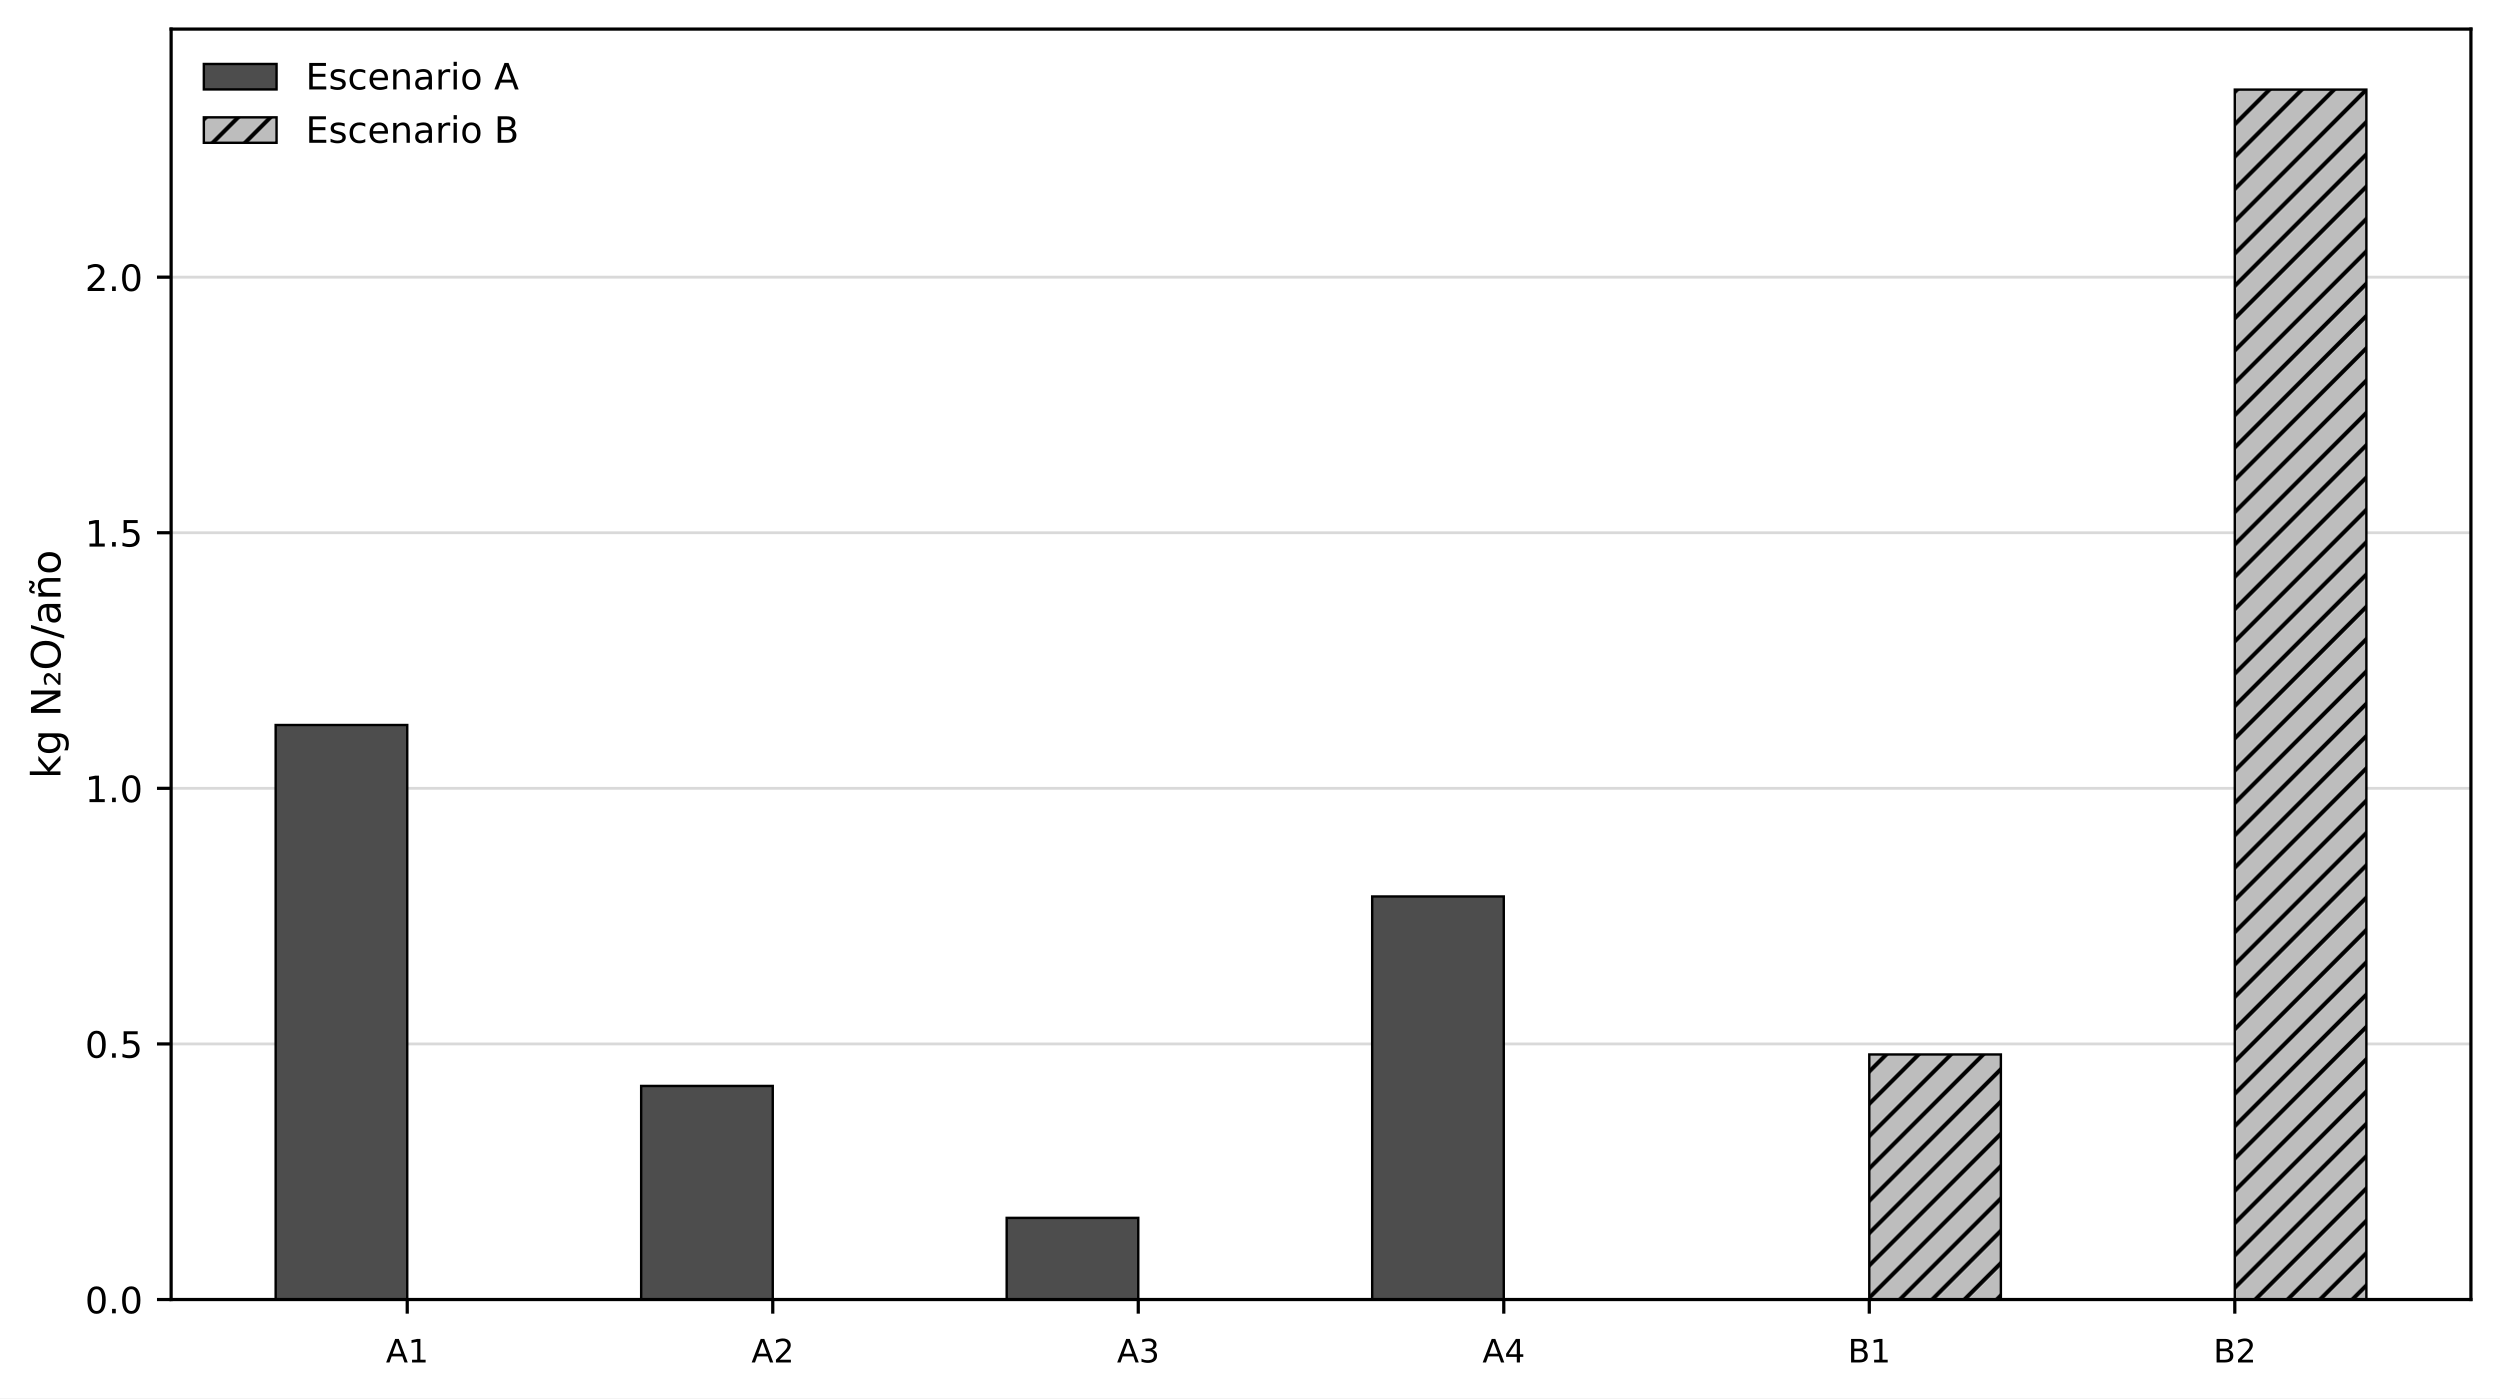
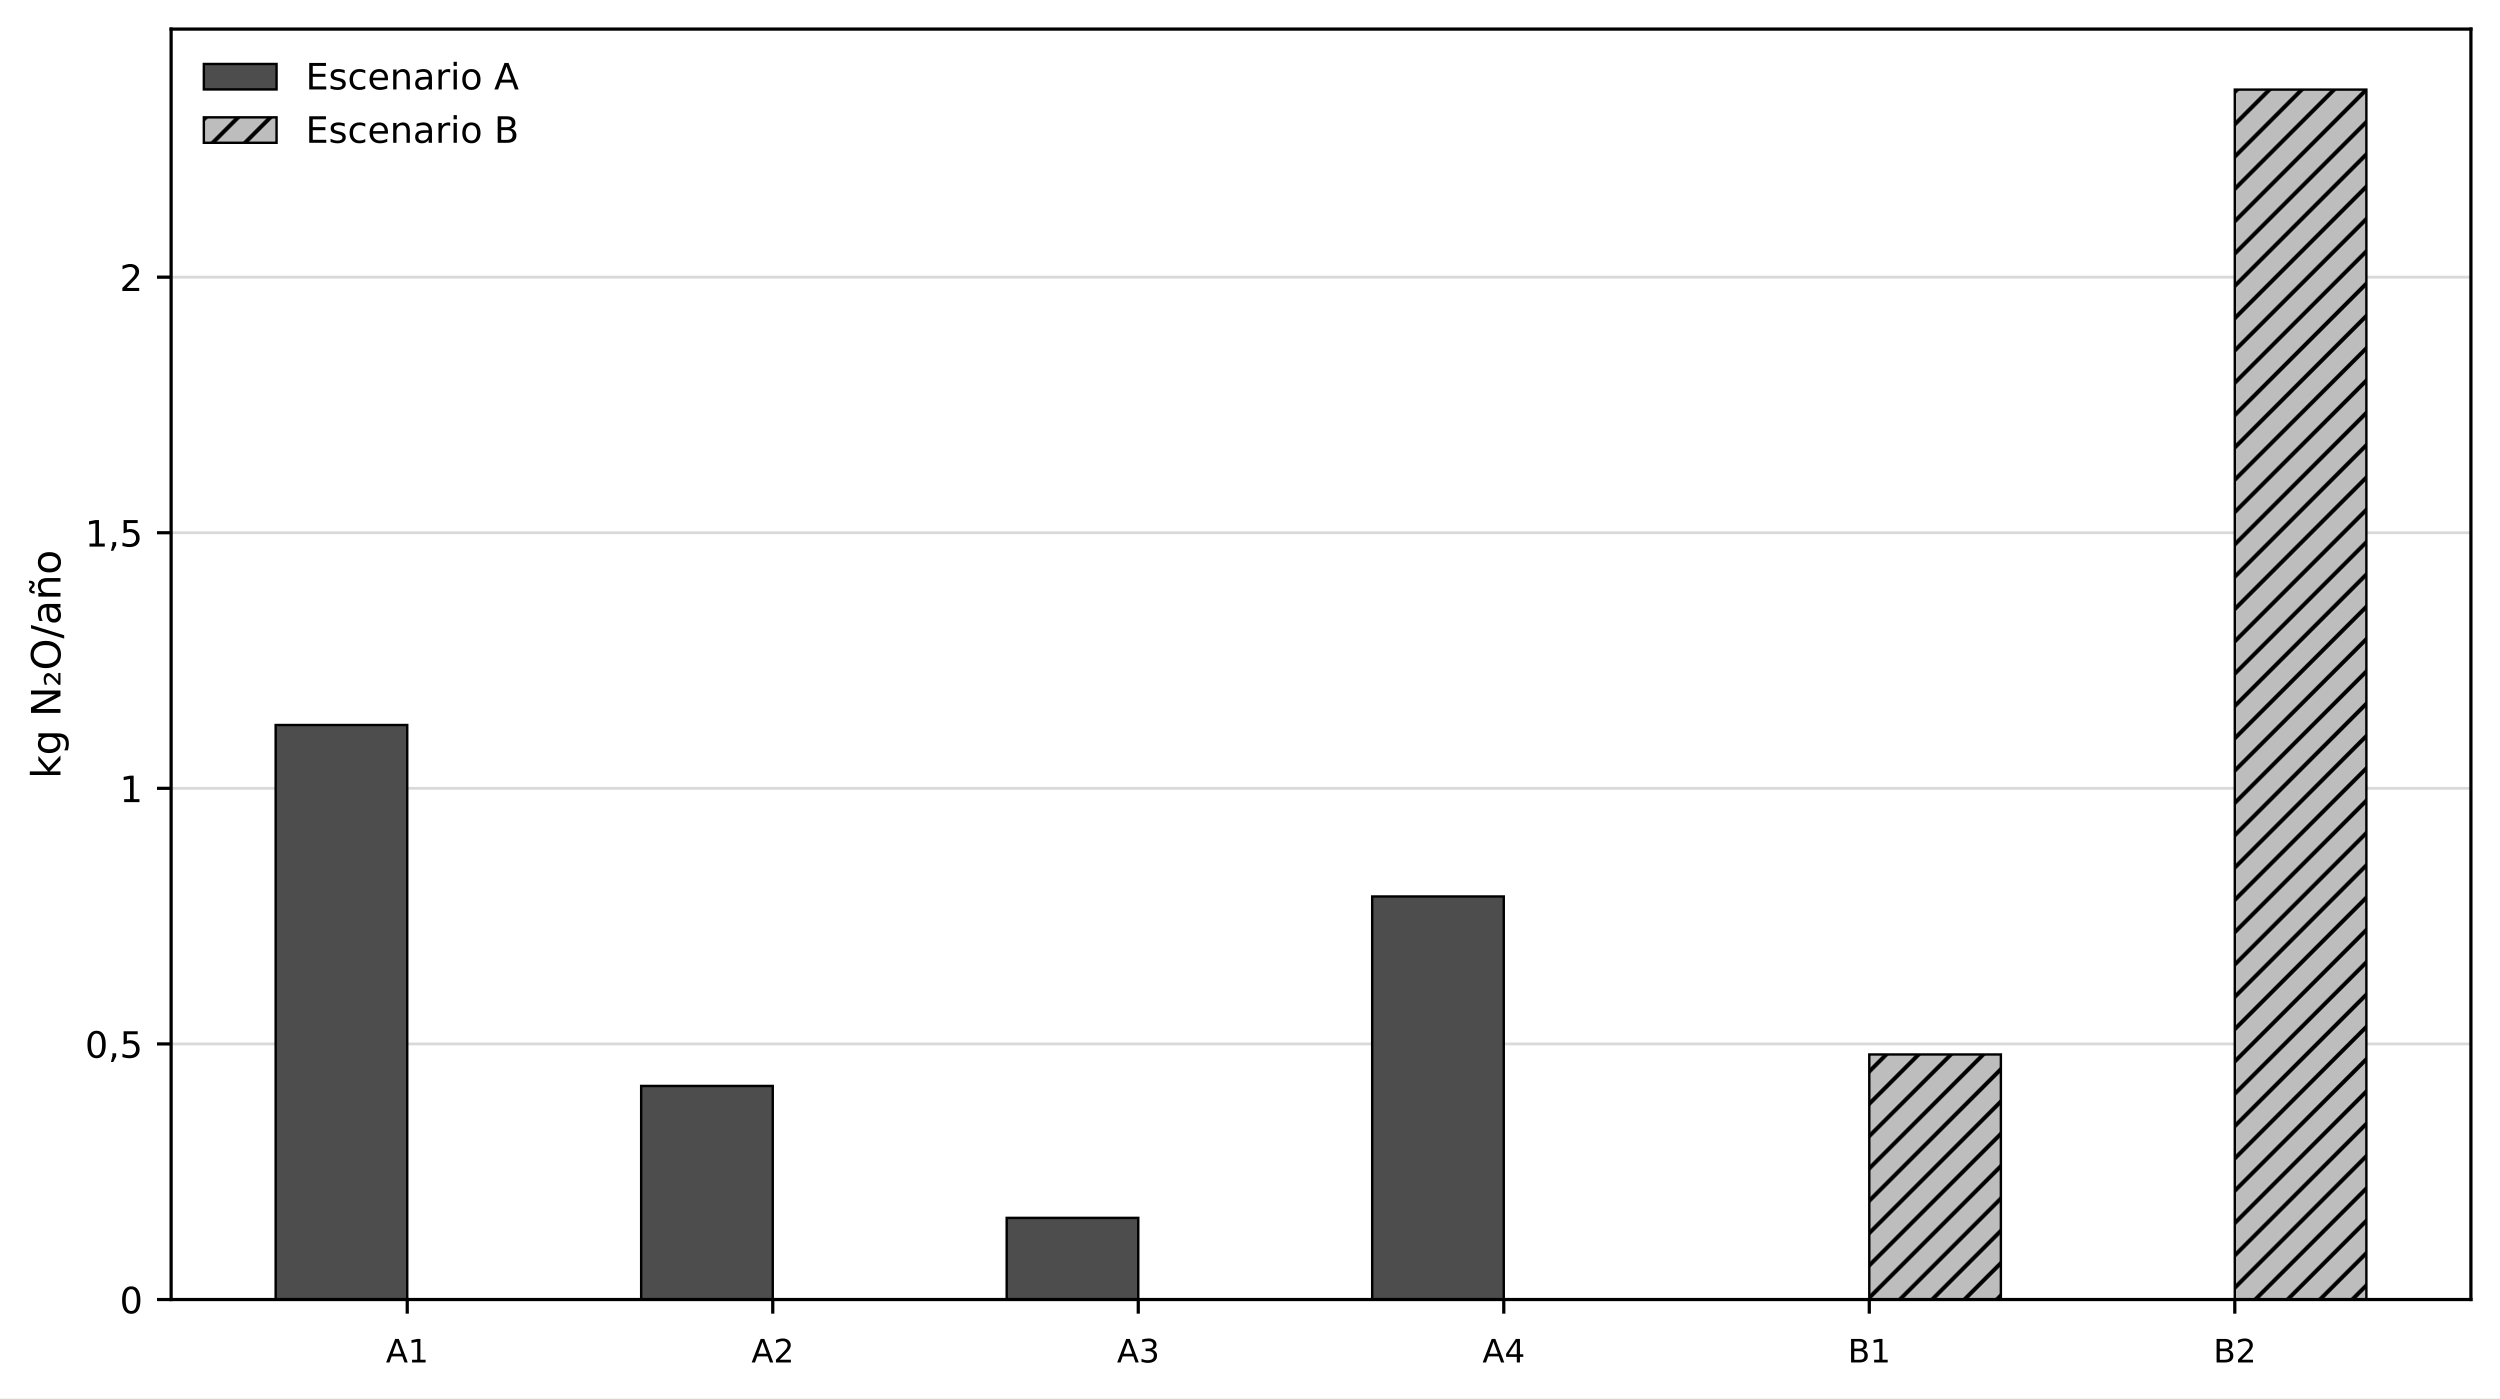
<svg xmlns="http://www.w3.org/2000/svg" xmlns:xlink="http://www.w3.org/1999/xlink" width="618.881pt" height="346.142pt" viewBox="0 0 618.881 346.142" version="1.1">
  <defs>
    <style type="text/css">*{stroke-linejoin: round; stroke-linecap: butt}</style>
  </defs>
  <g id="figure_1">
    <g id="patch_1">
      <path d="M 0 346.142 L 618.881 346.142 L 618.881 0 L 0 0 z " style="fill: #ffffff" />
    </g>
    <g id="axes_1">
      <g id="patch_2">
        <path d="M 42.361 321.7 L 611.681 321.7 L 611.681 7.2 L 42.361 7.2 z " style="fill: #ffffff" />
      </g>
      <g id="matplotlib.axis_1">
        <g id="xtick_1">
          <g id="line2d_1">
            <defs>
              <path id="m8512bdd903" d="M 0 0 L 0 3.5 " style="stroke: #000000; stroke-width: 0.8" />
            </defs>
            <g>
              <use xlink:href="#m8512bdd903" x="100.813" y="321.7" style="stroke: #000000; stroke-width: 0.8" />
            </g>
          </g>
          <g id="text_1">
            <text style="font-size: 8px; font-family: 'DejaVu Sans'; text-anchor: middle" x="100.813" y="337.279" transform="rotate(-0 100.8134 337.2788)">A1</text>
          </g>
        </g>
        <g id="xtick_2">
          <g id="line2d_2">
            <g>
              <use xlink:href="#m8512bdd903" x="191.297" y="321.7" style="stroke: #000000; stroke-width: 0.8" />
            </g>
          </g>
          <g id="text_2">
            <text style="font-size: 8px; font-family: 'DejaVu Sans'; text-anchor: middle" x="191.297" y="337.279" transform="rotate(-0 191.2965 337.2788)">A2</text>
          </g>
        </g>
        <g id="xtick_3">
          <g id="line2d_3">
            <g>
              <use xlink:href="#m8512bdd903" x="281.78" y="321.7" style="stroke: #000000; stroke-width: 0.8" />
            </g>
          </g>
          <g id="text_3">
            <text style="font-size: 8px; font-family: 'DejaVu Sans'; text-anchor: middle" x="281.78" y="337.279" transform="rotate(-0 281.7797 337.2788)">A3</text>
          </g>
        </g>
        <g id="xtick_4">
          <g id="line2d_4">
            <g>
              <use xlink:href="#m8512bdd903" x="372.263" y="321.7" style="stroke: #000000; stroke-width: 0.8" />
            </g>
          </g>
          <g id="text_4">
            <text style="font-size: 8px; font-family: 'DejaVu Sans'; text-anchor: middle" x="372.263" y="337.279" transform="rotate(-0 372.2628 337.2788)">A4</text>
          </g>
        </g>
        <g id="xtick_5">
          <g id="line2d_5">
            <g>
              <use xlink:href="#m8512bdd903" x="462.746" y="321.7" style="stroke: #000000; stroke-width: 0.8" />
            </g>
          </g>
          <g id="text_5">
            <text style="font-size: 8px; font-family: 'DejaVu Sans'; text-anchor: middle" x="462.746" y="337.279" transform="rotate(-0 462.746 337.2788)">B1</text>
          </g>
        </g>
        <g id="xtick_6">
          <g id="line2d_6">
            <g>
              <use xlink:href="#m8512bdd903" x="553.229" y="321.7" style="stroke: #000000; stroke-width: 0.8" />
            </g>
          </g>
          <g id="text_6">
            <text style="font-size: 8px; font-family: 'DejaVu Sans'; text-anchor: middle" x="553.229" y="337.279" transform="rotate(-0 553.2291 337.2788)">B2</text>
          </g>
        </g>
      </g>
      <g id="matplotlib.axis_2">
        <g id="ytick_1">
          <g id="line2d_7">
            <path d="M 42.361 321.7 L 611.681 321.7 " clip-path="url(#p5600eb724b)" style="fill: none; stroke: #d9d9d9; stroke-width: 0.7; stroke-linecap: square" />
          </g>
          <g id="line2d_8">
            <defs>
              <path id="me50acbb753" d="M 0 0 L -3.5 0 " style="stroke: #000000; stroke-width: 0.8" />
            </defs>
            <g>
              <use xlink:href="#me50acbb753" x="42.361" y="321.7" style="stroke: #000000; stroke-width: 0.8" />
            </g>
          </g>
          <g id="text_7">
-             <text style="font-size: 9px; font-family: 'DejaVu Sans'; text-anchor: end" x="35.361" y="325.119" transform="rotate(-0 35.36125 325.1193)">0.0</text>
+             <text style="font-size: 9px; font-family: 'DejaVu Sans'; text-anchor: end" x="35.361" y="325.119" transform="rotate(-0 35.36125 325.1193)">0</text>
          </g>
        </g>
        <g id="ytick_2">
          <g id="line2d_9">
            <path d="M 42.361 258.428 L 611.681 258.428 " clip-path="url(#p5600eb724b)" style="fill: none; stroke: #d9d9d9; stroke-width: 0.7; stroke-linecap: square" />
          </g>
          <g id="line2d_10">
            <g>
              <use xlink:href="#me50acbb753" x="42.361" y="258.428" style="stroke: #000000; stroke-width: 0.8" />
            </g>
          </g>
          <g id="text_8">
-             <text style="font-size: 9px; font-family: 'DejaVu Sans'; text-anchor: end" x="35.361" y="261.847" transform="rotate(-0 35.36125 261.847)">0.5</text>
+             <text style="font-size: 9px; font-family: 'DejaVu Sans'; text-anchor: end" x="35.361" y="261.847" transform="rotate(-0 35.36125 261.847)">0,5</text>
          </g>
        </g>
        <g id="ytick_3">
          <g id="line2d_11">
            <path d="M 42.361 195.155 L 611.681 195.155 " clip-path="url(#p5600eb724b)" style="fill: none; stroke: #d9d9d9; stroke-width: 0.7; stroke-linecap: square" />
          </g>
          <g id="line2d_12">
            <g>
              <use xlink:href="#me50acbb753" x="42.361" y="195.155" style="stroke: #000000; stroke-width: 0.8" />
            </g>
          </g>
          <g id="text_9">
-             <text style="font-size: 9px; font-family: 'DejaVu Sans'; text-anchor: end" x="35.361" y="198.575" transform="rotate(-0 35.36125 198.5747)">1.0</text>
+             <text style="font-size: 9px; font-family: 'DejaVu Sans'; text-anchor: end" x="35.361" y="198.575" transform="rotate(-0 35.36125 198.5747)">1</text>
          </g>
        </g>
        <g id="ytick_4">
          <g id="line2d_13">
            <path d="M 42.361 131.883 L 611.681 131.883 " clip-path="url(#p5600eb724b)" style="fill: none; stroke: #d9d9d9; stroke-width: 0.7; stroke-linecap: square" />
          </g>
          <g id="line2d_14">
            <g>
              <use xlink:href="#me50acbb753" x="42.361" y="131.883" style="stroke: #000000; stroke-width: 0.8" />
            </g>
          </g>
          <g id="text_10">
-             <text style="font-size: 9px; font-family: 'DejaVu Sans'; text-anchor: end" x="35.361" y="135.302" transform="rotate(-0 35.36125 135.3024)">1.5</text>
+             <text style="font-size: 9px; font-family: 'DejaVu Sans'; text-anchor: end" x="35.361" y="135.302" transform="rotate(-0 35.36125 135.3024)">1,5</text>
          </g>
        </g>
        <g id="ytick_5">
          <g id="line2d_15">
            <path d="M 42.361 68.611 L 611.681 68.611 " clip-path="url(#p5600eb724b)" style="fill: none; stroke: #d9d9d9; stroke-width: 0.7; stroke-linecap: square" />
          </g>
          <g id="line2d_16">
            <g>
              <use xlink:href="#me50acbb753" x="42.361" y="68.611" style="stroke: #000000; stroke-width: 0.8" />
            </g>
          </g>
          <g id="text_11">
-             <text style="font-size: 9px; font-family: 'DejaVu Sans'; text-anchor: end" x="35.361" y="72.03" transform="rotate(-0 35.36125 72.03012)">2.0</text>
+             <text style="font-size: 9px; font-family: 'DejaVu Sans'; text-anchor: end" x="35.361" y="72.03" transform="rotate(-0 35.36125 72.03012)">2</text>
          </g>
        </g>
        <g id="text_12">
          <text style="font-size: 10px; font-family: 'DejaVu Sans'; text-anchor: middle" x="14.969" y="164.45" transform="rotate(-90 14.96875 164.45)">kg N₂O/año</text>
        </g>
      </g>
      <g id="patch_3">
        <path d="M 68.239 321.7 L 100.813 321.7 L 100.813 179.477 L 68.239 179.477 z " clip-path="url(#p5600eb724b)" style="fill: #4d4d4d; stroke: #000000; stroke-width: 0.6; stroke-linejoin: miter" />
      </g>
      <g id="patch_4">
        <path d="M 158.723 321.7 L 191.297 321.7 L 191.297 268.835 L 158.723 268.835 z " clip-path="url(#p5600eb724b)" style="fill: #4d4d4d; stroke: #000000; stroke-width: 0.6; stroke-linejoin: miter" />
      </g>
      <g id="patch_5">
        <path d="M 249.206 321.7 L 281.78 321.7 L 281.78 301.492 L 249.206 301.492 z " clip-path="url(#p5600eb724b)" style="fill: #4d4d4d; stroke: #000000; stroke-width: 0.6; stroke-linejoin: miter" />
      </g>
      <g id="patch_6">
        <path d="M 339.689 321.7 L 372.263 321.7 L 372.263 221.927 L 339.689 221.927 z " clip-path="url(#p5600eb724b)" style="fill: #4d4d4d; stroke: #000000; stroke-width: 0.6; stroke-linejoin: miter" />
      </g>
      <g id="patch_7">
        <path d="M 430.172 321.7 L 462.746 321.7 L 462.746 321.7 L 430.172 321.7 z " clip-path="url(#p5600eb724b)" style="fill: #4d4d4d; stroke: #000000; stroke-width: 0.6; stroke-linejoin: miter" />
      </g>
      <g id="patch_8">
        <path d="M 520.655 321.7 L 553.229 321.7 L 553.229 321.7 L 520.655 321.7 z " clip-path="url(#p5600eb724b)" style="fill: #4d4d4d; stroke: #000000; stroke-width: 0.6; stroke-linejoin: miter" />
      </g>
      <g id="patch_9">
        <path d="M 100.813 321.7 L 133.387 321.7 L 133.387 321.7 L 100.813 321.7 z " clip-path="url(#p5600eb724b)" style="fill: url(#h616a057982); stroke: #000000; stroke-width: 0.6; stroke-linejoin: miter" />
      </g>
      <g id="patch_10">
        <path d="M 191.297 321.7 L 223.87 321.7 L 223.87 321.7 L 191.297 321.7 z " clip-path="url(#p5600eb724b)" style="fill: url(#h616a057982); stroke: #000000; stroke-width: 0.6; stroke-linejoin: miter" />
      </g>
      <g id="patch_11">
        <path d="M 281.78 321.7 L 314.354 321.7 L 314.354 321.7 L 281.78 321.7 z " clip-path="url(#p5600eb724b)" style="fill: url(#h616a057982); stroke: #000000; stroke-width: 0.6; stroke-linejoin: miter" />
      </g>
      <g id="patch_12">
        <path d="M 372.263 321.7 L 404.837 321.7 L 404.837 321.7 L 372.263 321.7 z " clip-path="url(#p5600eb724b)" style="fill: url(#h616a057982); stroke: #000000; stroke-width: 0.6; stroke-linejoin: miter" />
      </g>
      <g id="patch_13">
        <path d="M 462.746 321.7 L 495.32 321.7 L 495.32 261.035 L 462.746 261.035 z " clip-path="url(#p5600eb724b)" style="fill: url(#h616a057982); stroke: #000000; stroke-width: 0.6; stroke-linejoin: miter" />
      </g>
      <g id="patch_14">
        <path d="M 553.229 321.7 L 585.803 321.7 L 585.803 22.176 L 553.229 22.176 z " clip-path="url(#p5600eb724b)" style="fill: url(#h616a057982); stroke: #000000; stroke-width: 0.6; stroke-linejoin: miter" />
      </g>
      <g id="patch_15">
        <path d="M 42.361 321.7 L 42.361 7.2 " style="fill: none; stroke: #000000; stroke-width: 0.8; stroke-linejoin: miter; stroke-linecap: square" />
      </g>
      <g id="patch_16">
        <path d="M 611.681 321.7 L 611.681 7.2 " style="fill: none; stroke: #000000; stroke-width: 0.8; stroke-linejoin: miter; stroke-linecap: square" />
      </g>
      <g id="patch_17">
        <path d="M 42.361 321.7 L 611.681 321.7 " style="fill: none; stroke: #000000; stroke-width: 0.8; stroke-linejoin: miter; stroke-linecap: square" />
      </g>
      <g id="patch_18">
        <path d="M 42.361 7.2 L 611.681 7.2 " style="fill: none; stroke: #000000; stroke-width: 0.8; stroke-linejoin: miter; stroke-linecap: square" />
      </g>
      <g id="legend_1">
        <g id="patch_19">
          <path d="M 50.461 22.139 L 68.461 22.139 L 68.461 15.839 L 50.461 15.839 z " style="fill: #4d4d4d; stroke: #000000; stroke-width: 0.6; stroke-linejoin: miter" />
        </g>
        <g id="text_13">
          <text style="font-size: 9px; font-family: 'DejaVu Sans'; text-anchor: start" x="75.661" y="22.139" transform="rotate(-0 75.66125 22.13859)">Escenario A</text>
        </g>
        <g id="patch_20">
          <path d="M 50.461 35.349 L 68.461 35.349 L 68.461 29.049 L 50.461 29.049 z " style="fill: url(#h616a057982); stroke: #000000; stroke-width: 0.6; stroke-linejoin: miter" />
        </g>
        <g id="text_14">
          <text style="font-size: 9px; font-family: 'DejaVu Sans'; text-anchor: start" x="75.661" y="35.349" transform="rotate(-0 75.66125 35.34891)">Escenario B</text>
        </g>
      </g>
    </g>
  </g>
  <defs>
    <clipPath id="p5600eb724b">
      <rect x="42.361" y="7.2" width="569.32" height="314.5" />
    </clipPath>
  </defs>
  <defs>
    <pattern id="h616a057982" patternUnits="userSpaceOnUse" x="0" y="0" width="72" height="72">
      <rect x="0" y="0" width="73" height="73" fill="#bdbdbd" />
      <path d="M -36 36 L 36 -36 M -32 40 L 40 -32 M -28 44 L 44 -28 M -24 48 L 48 -24 M -20 52 L 52 -20 M -16 56 L 56 -16 M -12 60 L 60 -12 M -8 64 L 64 -8 M -4 68 L 68 -4 M 0 72 L 72 0 M 4 76 L 76 4 M 8 80 L 80 8 M 12 84 L 84 12 M 16 88 L 88 16 M 20 92 L 92 20 M 24 96 L 96 24 M 28 100 L 100 28 M 32 104 L 104 32 M 36 108 L 108 36 " style="fill: #000000; stroke: #000000; stroke-width: 1.0; stroke-linecap: butt; stroke-linejoin: miter" />
    </pattern>
  </defs>
</svg>
